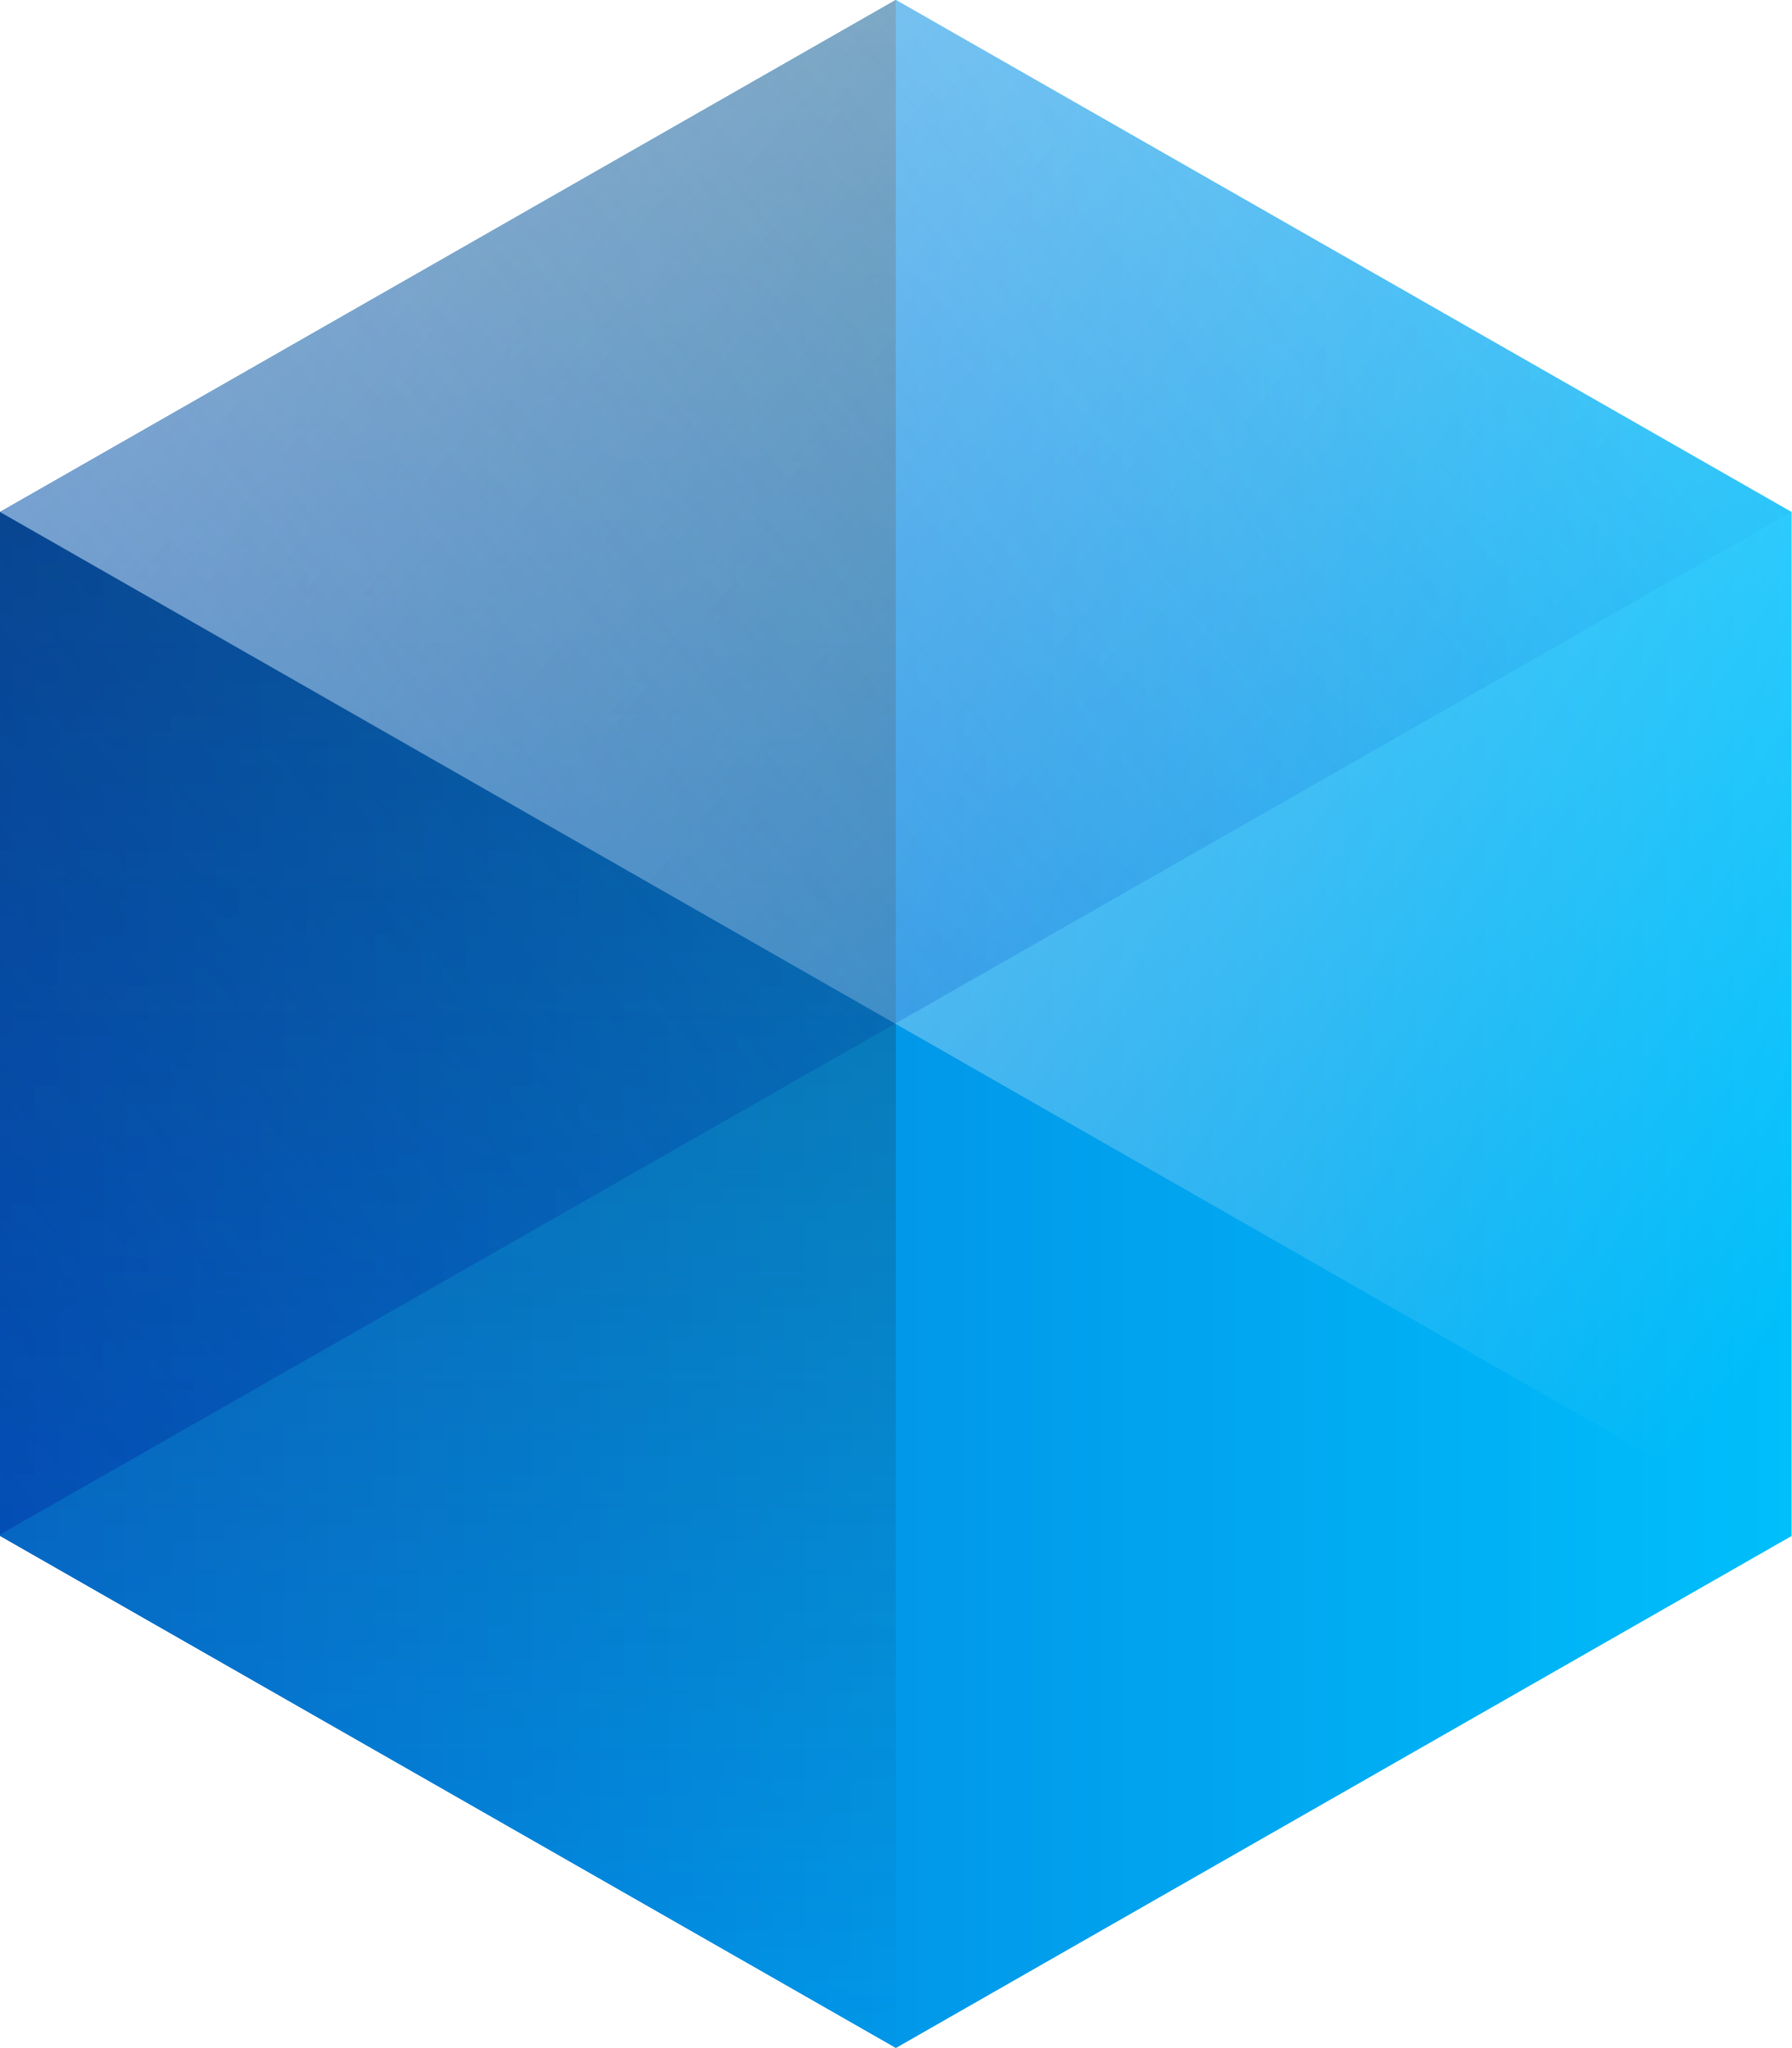
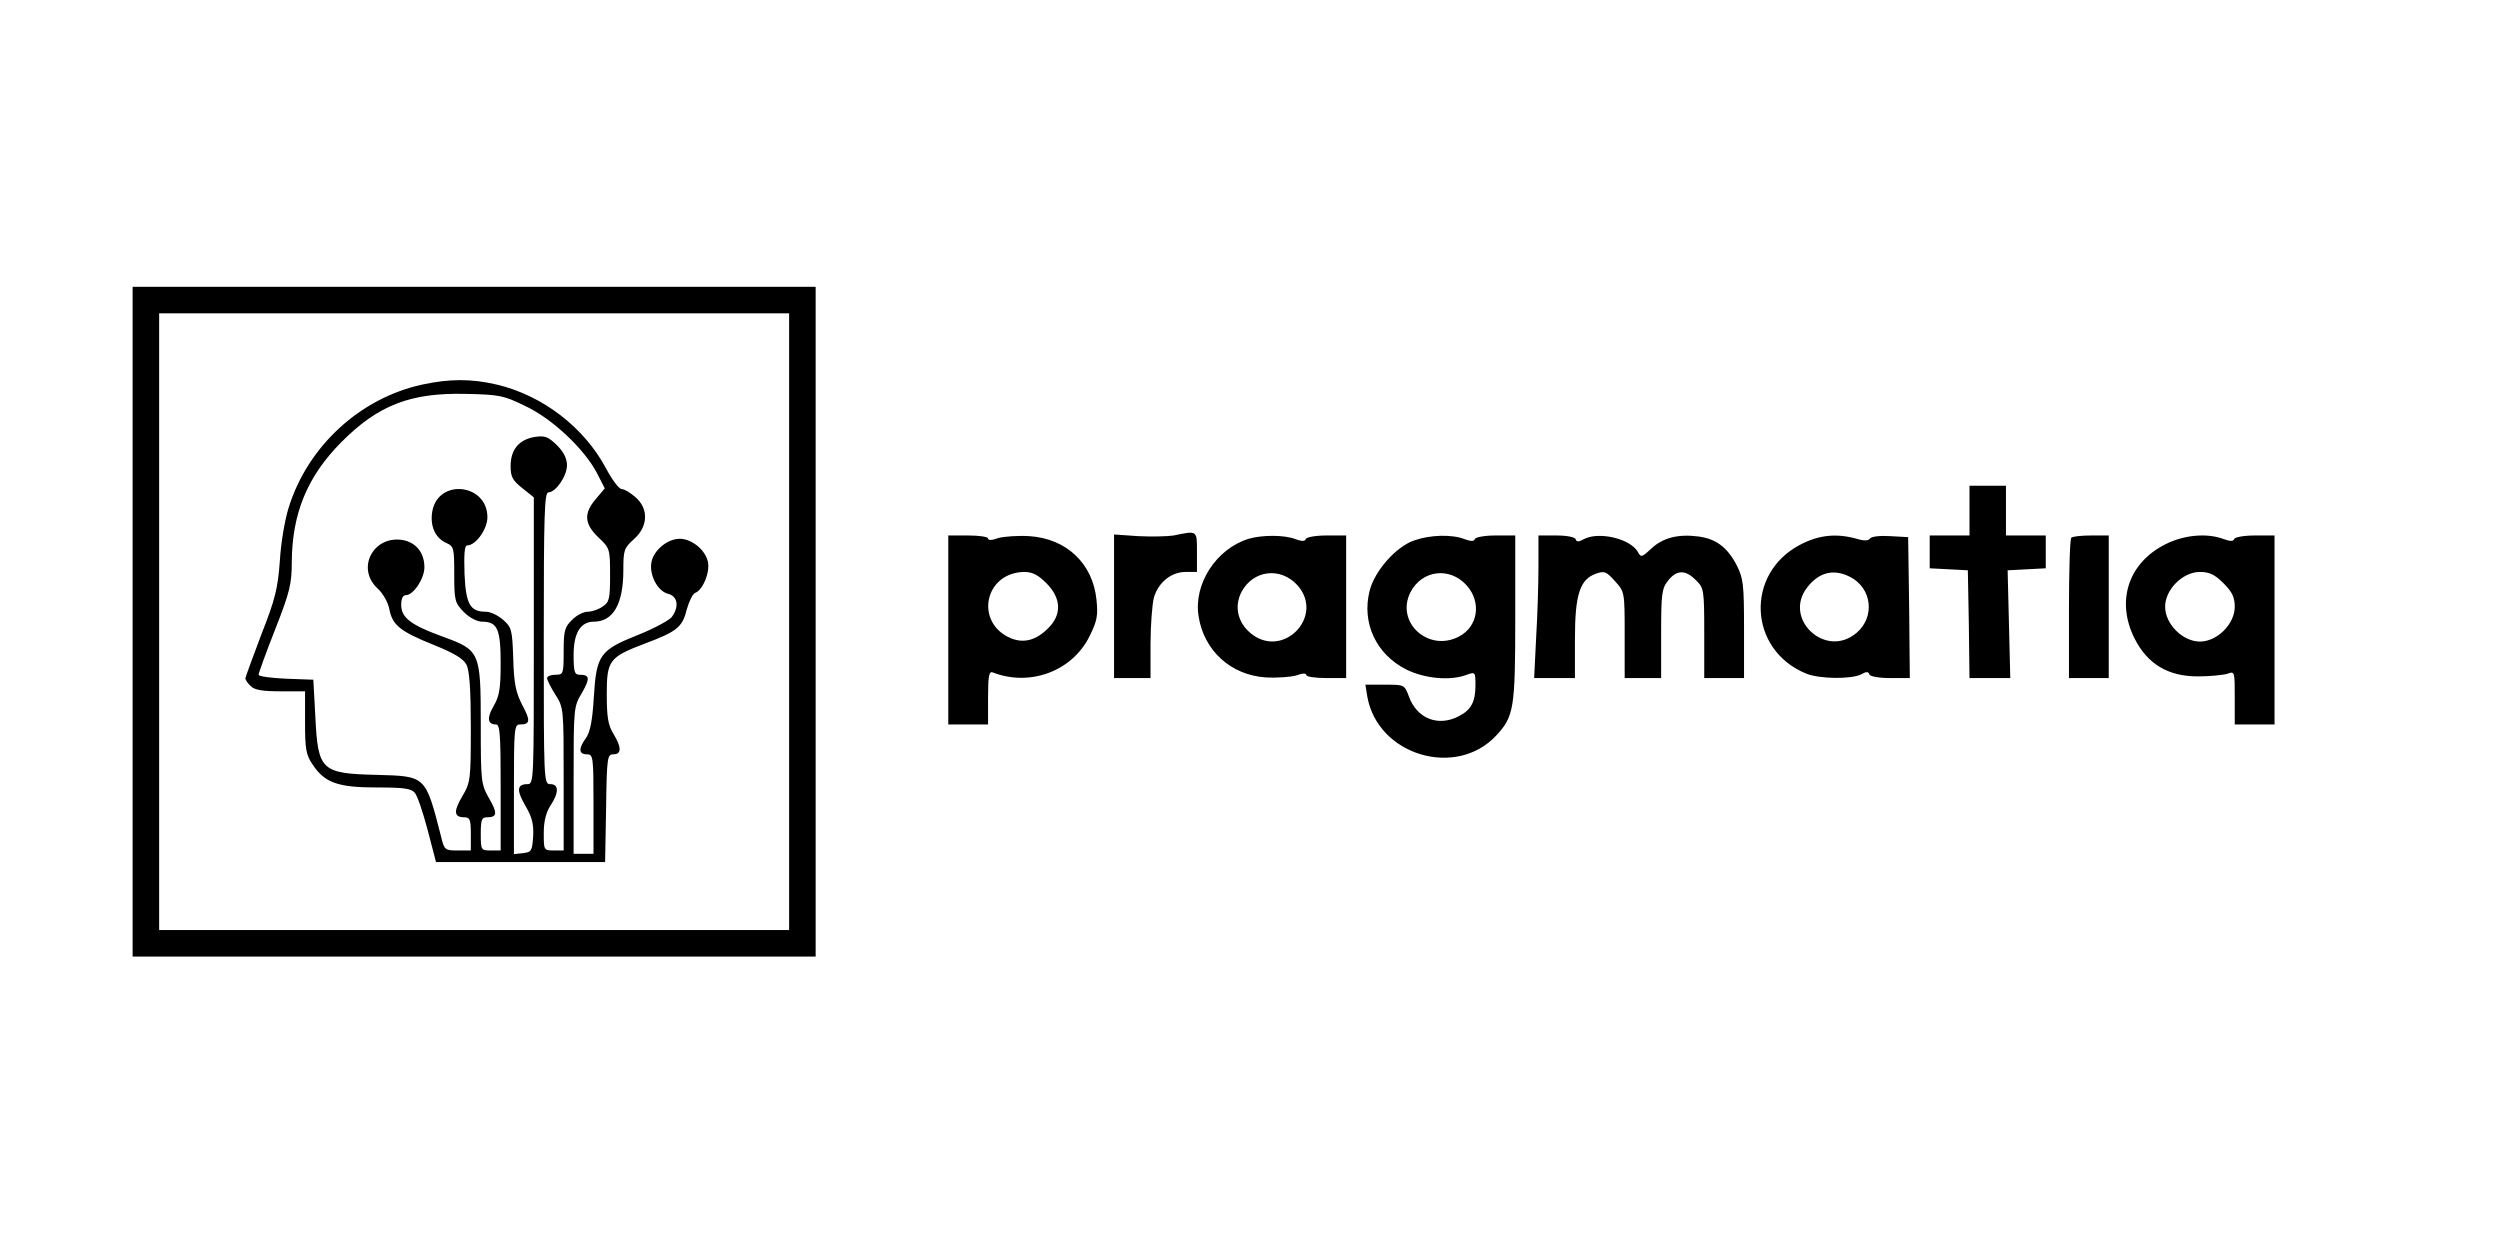
- <svg xmlns="http://www.w3.org/2000/svg" width="28" height="32">
-   <defs>
-     <linearGradient x1="50%" y1="0%" x2="50%" y2="100%" id="a">
-       <stop stop-color="#00BFFB" offset="0%" />
-       <stop stop-color="#0270D7" offset="100%" />
-     </linearGradient>
-     <linearGradient x1="50%" y1="0%" x2="50%" y2="100%" id="b">
-       <stop stop-color="#1F232A" stop-opacity=".48" offset="0%" />
-       <stop stop-color="#1F2329" stop-opacity="0" offset="100%" />
-     </linearGradient>
-     <linearGradient x1="87.665%" y1="103.739%" x2="-3.169%" y2="38.807%" id="c">
-       <stop stop-color="#FFF" stop-opacity="0" offset="0%" />
-       <stop stop-color="#FFF" stop-opacity=".64" offset="100%" />
-     </linearGradient>
-     <linearGradient x1="-14.104%" y1="111.262%" x2="109.871%" y2="26.355%" id="d">
-       <stop stop-color="#0270D7" offset="0%" />
-       <stop stop-color="#0270D7" stop-opacity="0" offset="100%" />
-     </linearGradient>
-   </defs>
-   <g fill="none" fill-rule="evenodd">
-     <path fill="url(#a)" transform="rotate(90 14 16)" d="M6 2l-8 13.999L6 30h16l8-14.001L22 2z" />
-     <path fill="url(#b)" d="M14 0v32L0 24V8z" />
-     <path fill="url(#c)" d="M28 24L0 8l14.001-8L28 8z" />
-     <path fill-opacity=".48" fill="url(#d)" style="mix-blend-mode:multiply" d="M28 8L0 23.978V8l14.001-8L28 8z" />
+ <svg xmlns="http://www.w3.org/2000/svg" version="1" width="200" height="100" viewBox="0 0 754 304">
+   <g fill="#FFFFF">
+     <path d="M40 151v101h206V50H40v101zm198 0v93H48V58h190v93z" />
+     <path d="M127.3 79.5c-18.8 4.1-34.6 18.7-40.3 37.3-1.1 3.5-2.3 10.6-2.6 15.9-.6 8.2-1.4 11.6-5.6 22.2-2.6 6.9-4.8 12.9-4.8 13.2 0 .4.7 1.5 1.6 2.3 1.1 1.2 3.6 1.6 9 1.6H92v9.4c0 8 .3 9.8 2.3 12.7 3.6 5.5 7.7 6.9 19.3 6.9 8.2 0 10.4.3 11.5 1.6.8.9 2.5 6 3.9 11.3l2.5 9.6h51l.3-16.3c.2-15.4.4-16.2 2.2-16.2 2.5 0 2.5-2.1 0-6.2-1.6-2.6-2-5.1-2-11.9 0-10.2.7-11.2 11.5-15.3 9.6-3.6 11.3-4.9 12.6-10.2.7-2.5 1.8-4.8 2.6-5.1 2.3-.9 4.5-6.2 3.8-9.4-.8-3.6-4.9-6.9-8.5-6.9-3.6 0-7.7 3.3-8.5 6.9-.8 3.9 1.8 8.9 5 9.7 2.9.7 3.4 3.9 1.1 7-.8 1-5.4 3.5-10.2 5.4-11.5 4.6-12.5 6-13.3 18.7-.4 7-1.1 10.5-2.3 12.3-2.4 3.2-2.3 5 .2 5 1.9 0 2 .7 2 15v15h-6v-22.2c0-21.7 0-22.2 2.5-26.3 2.5-4.4 2.4-5.5-.7-5.5-1.5 0-1.8-.8-1.8-6 0-6.6 2.1-10 6.1-10 5.8 0 8.9-5.3 8.9-15.5 0-6.1.2-6.7 3.2-9.4 4.3-3.8 4.5-9.2.4-12.7-1.5-1.3-3.3-2.4-4.1-2.4-.8 0-2.9-2.8-4.7-6.2-6.6-12.4-19.1-22-32.9-25.3-7.7-1.8-14.3-1.8-22.6 0zm31.2 6.5c8.1 3.8 17.7 12.9 21.5 20.1l2.4 4.7-2.7 3.2c-3.7 4.3-3.5 7.5.8 11.6 3.4 3.2 3.5 3.4 3.5 11.3 0 7.1-.2 8.2-2.2 9.5-1.2.9-3.3 1.6-4.6 1.6-1.2 0-3.4 1.1-4.7 2.5-2.2 2.1-2.5 3.3-2.5 9.5 0 6.8-.1 7-2.5 7-1.4 0-2.5.5-2.5 1 0 .6 1.1 2.8 2.5 5 2.5 3.9 2.5 4.2 2.5 25.5V220h-3c-3 0-3-.1-3-5.3 0-3.5.7-6.2 2-8.2 2.6-3.9 2.6-6.5 0-6.5-2 0-2-.7-2-44 0-37.5.2-44 1.4-44 2.2 0 5.6-4.9 5.6-8.2 0-2-1-4-3-6-2.7-2.6-3.6-3-6.8-2.5-4.7.8-7.2 3.8-7.2 8.8 0 3.2.6 4.3 3.5 6.6l3.5 2.8v43.2c0 42.2 0 43.3-1.9 43.3-3.2 0-3.4 1.8-.6 6.6 2 3.4 2.5 5.5 2.3 9.2-.3 4.3-.5 4.7-3 5l-2.8.3v-19.5c0-18.3.1-19.6 1.8-19.6 3.1 0 3.3-1.1.7-5.9-1.9-3.7-2.5-6.4-2.7-13.9-.3-8.9-.5-9.5-3.1-11.8-1.5-1.3-3.8-2.4-5.1-2.4-4.8 0-6.1-2.2-6.5-11.4-.2-6 0-8.6.8-8.6 2.6 0 6.1-4.9 6.1-8.5 0-10.1-14.7-11.8-16.6-1.9-.8 4.4.8 8.1 4.1 9.6 2.4 1.1 2.5 1.5 2.5 9.5s.2 8.6 2.9 11.4c1.7 1.7 4 2.9 5.5 2.9 4.6 0 5.6 2.2 5.6 12.5 0 7.7-.4 10-2.1 12.9-2.1 3.6-1.9 5.6.7 5.6 1.2 0 1.4 3.1 1.4 19v19h-3c-2.9 0-3-.1-3-5 0-4.3.3-5 1.9-5 3.1 0 3.2-1.3.5-5.9-2.3-4.1-2.4-5.1-2.4-22 0-22-.2-22.5-11.5-26.6-9.6-3.5-12.5-5.7-12.5-9.6 0-1.8.5-2.9 1.4-2.9 2.3 0 5.6-5 5.6-8.4 0-4.3-2.4-7.4-6.4-8.2-8.9-1.6-14.3 8.4-7.8 14.5 1.6 1.4 3.2 4.2 3.6 6.2.9 4.9 3.2 6.8 13.4 10.9 6.2 2.5 9 4.2 9.9 6 .9 1.7 1.3 7.8 1.3 18.9 0 15.8-.1 16.6-2.6 20.8-2.7 4.6-2.5 6.3.7 6.3 1.6 0 1.9.7 1.9 5v5h-4c-3.8 0-4-.1-5-4.3-4.7-18.3-4.5-18.1-19.4-18.5-16.8-.4-17.7-1.3-18.5-17.7l-.6-11-8.2-.3c-4.6-.2-8.3-.7-8.3-1.2s2.2-6.6 5-13.7c4.4-11.2 5-13.7 5-20.3.1-14.7 4.7-25.8 14.9-36.1 11.2-11.3 21-15 37.6-14.6 10.2.2 11.5.5 18 3.7zM594 117.5v7.5h-12v9.9l5.8.3 5.7.3.3 16.2.2 16.3h12.3l-.4-16.3-.4-16.2 5.8-.3 5.7-.3V125h-12v-15h-11v7.5zM354 125c-1.9.3-6.8.4-10.7.2l-7.3-.5V168h11v-10.3c0-5.6.5-11.9 1-13.9 1.3-4.6 5.2-7.8 9.6-7.8h3.4v-6c0-6.6.2-6.5-7-5zm-68 28.5V182h12v-8.1c0-6.6.3-8 1.4-7.6 11.3 4.4 24-.4 29.2-10.9 2.3-4.6 2.6-6.3 2.1-11-1.1-11-9.1-18.5-20.3-19.2-3.5-.2-7.7.1-9.4.6-1.8.7-3 .7-3 .1 0-.5-2.7-.9-6-.9h-6v28.5zm29.6-14.1c4.5 4.5 4.7 9.5.5 13.6-3.6 3.6-7.3 4.6-11.2 3-11-4.6-8.1-19.8 4-20 2.5 0 4.2.9 6.7 3.4zm61-13.4c-9.8 3-16.7 13.7-15.1 23.4 1.6 10.3 9.7 17.7 20.2 18.4 3.4.2 7.6-.1 9.3-.6 1.8-.7 3-.7 3-.1 0 .5 2.7.9 6 .9h6v-43h-5.9c-3.3 0-6.1.5-6.3 1.1-.2.7-1.2.7-3.1 0-3.3-1.3-10-1.3-14.1-.1zm14.7 14c8.4 9.4-4.5 22.6-14.2 14.4-3.8-3.2-4.9-8-2.7-12.3 3.5-6.7 11.8-7.7 16.9-2.1zm35.2-13.5c-5.5 1.9-11.9 9.2-13.4 15.1-2.5 9.7 1.9 19.2 11 23.8 5.6 2.8 13.4 3.5 18.3 1.6 2.5-.9 2.6-.8 2.6 3.1 0 5.1-1.3 7.5-5 9.4-6.3 3.3-12.7.7-15.1-6-1.3-3.5-1.4-3.5-7.2-3.5h-5.9l.6 3.7c3.2 17.6 26.7 24.6 38.8 11.7 5.4-5.8 5.8-8.1 5.8-35.4v-25h-5.9c-3.3 0-6.1.5-6.3 1.1-.2.7-1.2.7-3.1 0-3.8-1.5-10.4-1.3-15.2.4zm15.8 13.5c4.6 5.1 3.5 12.5-2.3 15.5-9.2 4.8-19.2-4.3-14.6-13.4 3.5-6.7 11.8-7.7 16.9-2.1zm21.7-5.7c0 5.2-.3 14.9-.7 21.5l-.6 12.2H475v-11.8c0-13.4 1.5-18 6.4-19.7 2.5-.9 3.1-.6 5.7 2.3 2.9 3.2 2.9 3.3 2.9 16.2v13h11v-13.4c0-12 .2-13.6 2.1-16 2.6-3.3 5.3-3.3 8.4-.1 2.4 2.3 2.5 2.9 2.5 16V168h12v-14.8c0-13.4-.2-15.2-2.2-19.2-2.8-5.4-6.2-8-11.6-8.7-6-.8-10.7.4-14.1 3.6-2.9 2.7-3.2 2.8-4.1 1.1-2.2-4-11.7-6.3-16.3-3.9-1.6.9-2.2.9-2.5 0-.2-.6-2.6-1.1-5.8-1.1H464v9.3zm78.9-6.5c-16.6 8.7-15.6 31.6 1.7 38.8 4 1.7 13.7 1.8 16.7.3 1.6-.9 2.2-.9 2.5 0 .2.6 2.7 1.1 6.3 1.1h5.9l-.2-21.3-.3-21.2-5.4-.3c-3-.2-5.7.1-6.1.7-.4.7-1.7.8-4 .1-6.1-1.7-11.4-1.2-17.1 1.8zm15.1 9.7c6.6 3.4 7.6 12.1 1.9 16.9-9.3 7.9-22.3-4.3-14.8-13.8 3.6-4.6 8-5.6 12.9-3.1zm66.7-11.8c-.4.3-.7 10-.7 21.5V168h12v-43h-5.3c-3 0-5.7.3-6 .7zm28.5 1.9c-11.3 5.6-15.1 17.2-9.4 28.5 3.9 7.7 10.1 11.4 19.1 11.4 3.6 0 7.6-.4 8.9-.8 2.2-.8 2.2-.7 2.2 7.2v8.1h12v-57h-5.9c-3.3 0-6.1.5-6.3 1.1-.2.7-1.2.7-3.1 0-5-1.9-11.9-1.3-17.5 1.5zm17.4 11.8c2.6 2.6 3.4 4.2 3.4 7.1 0 5.2-5.3 10.5-10.5 10.5s-10.5-5.3-10.5-10.5 5.3-10.5 10.5-10.5c2.9 0 4.5.8 7.1 3.4z" />
  </g>
</svg>
